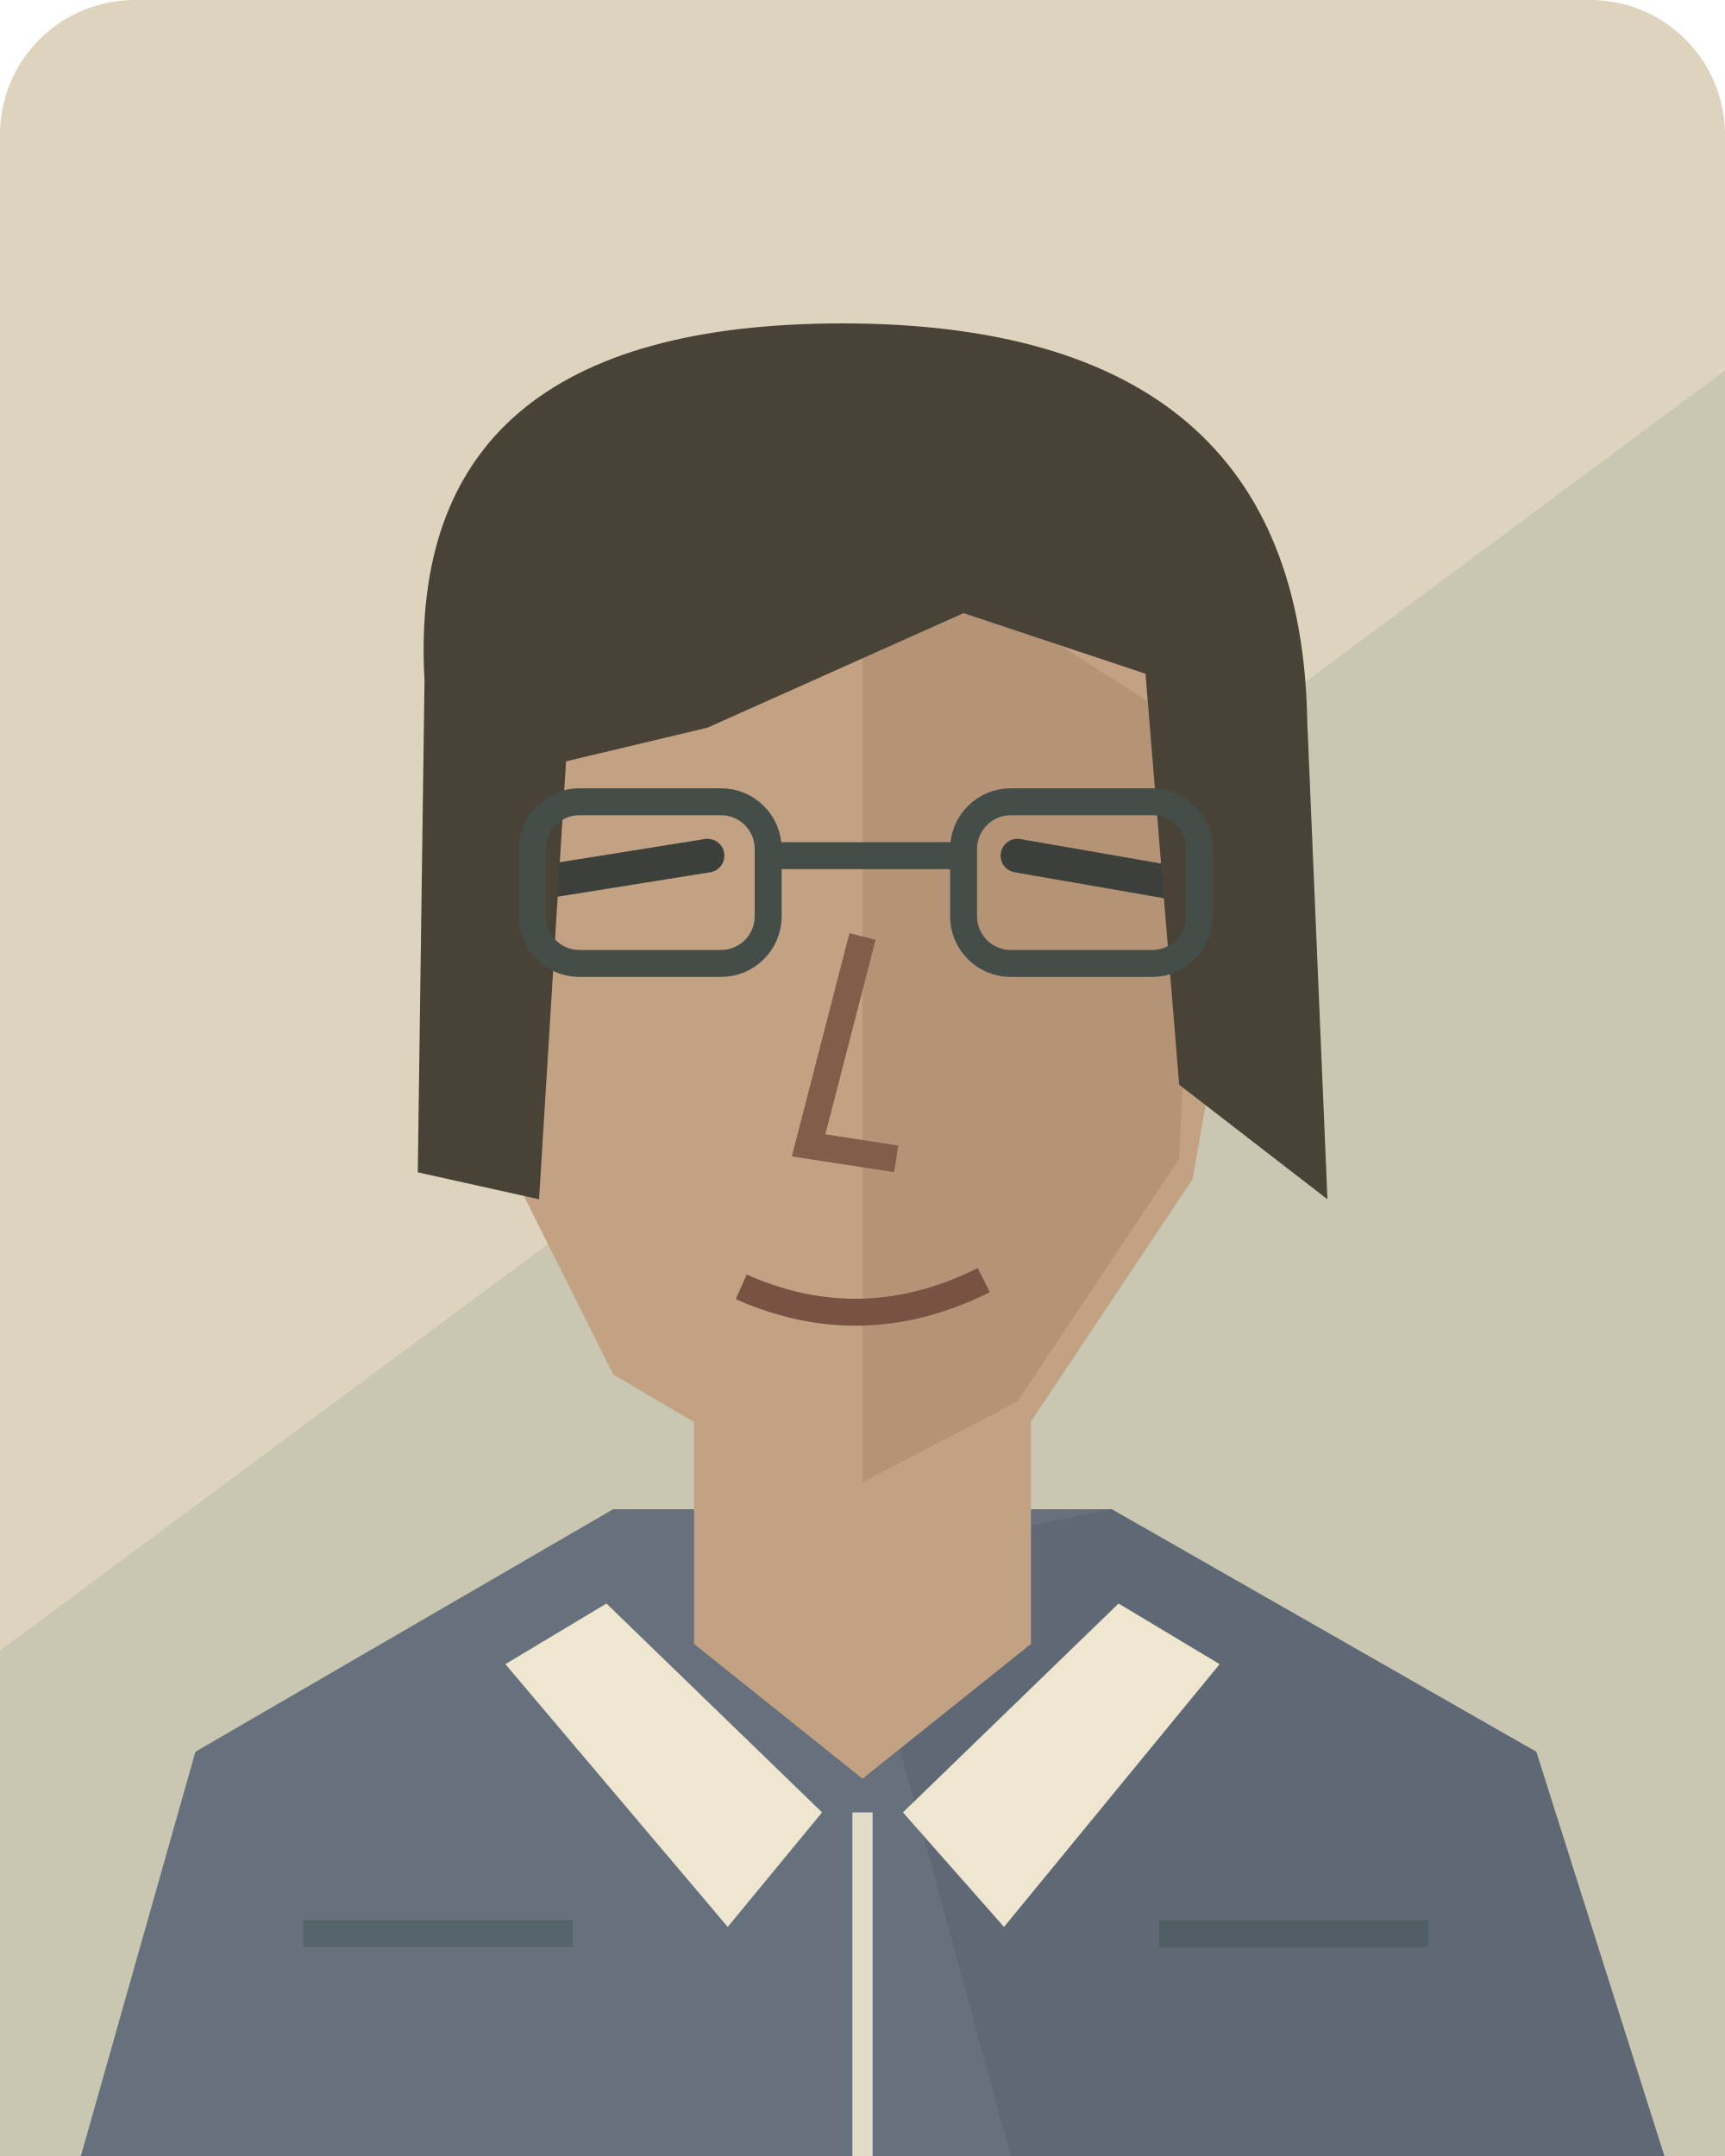
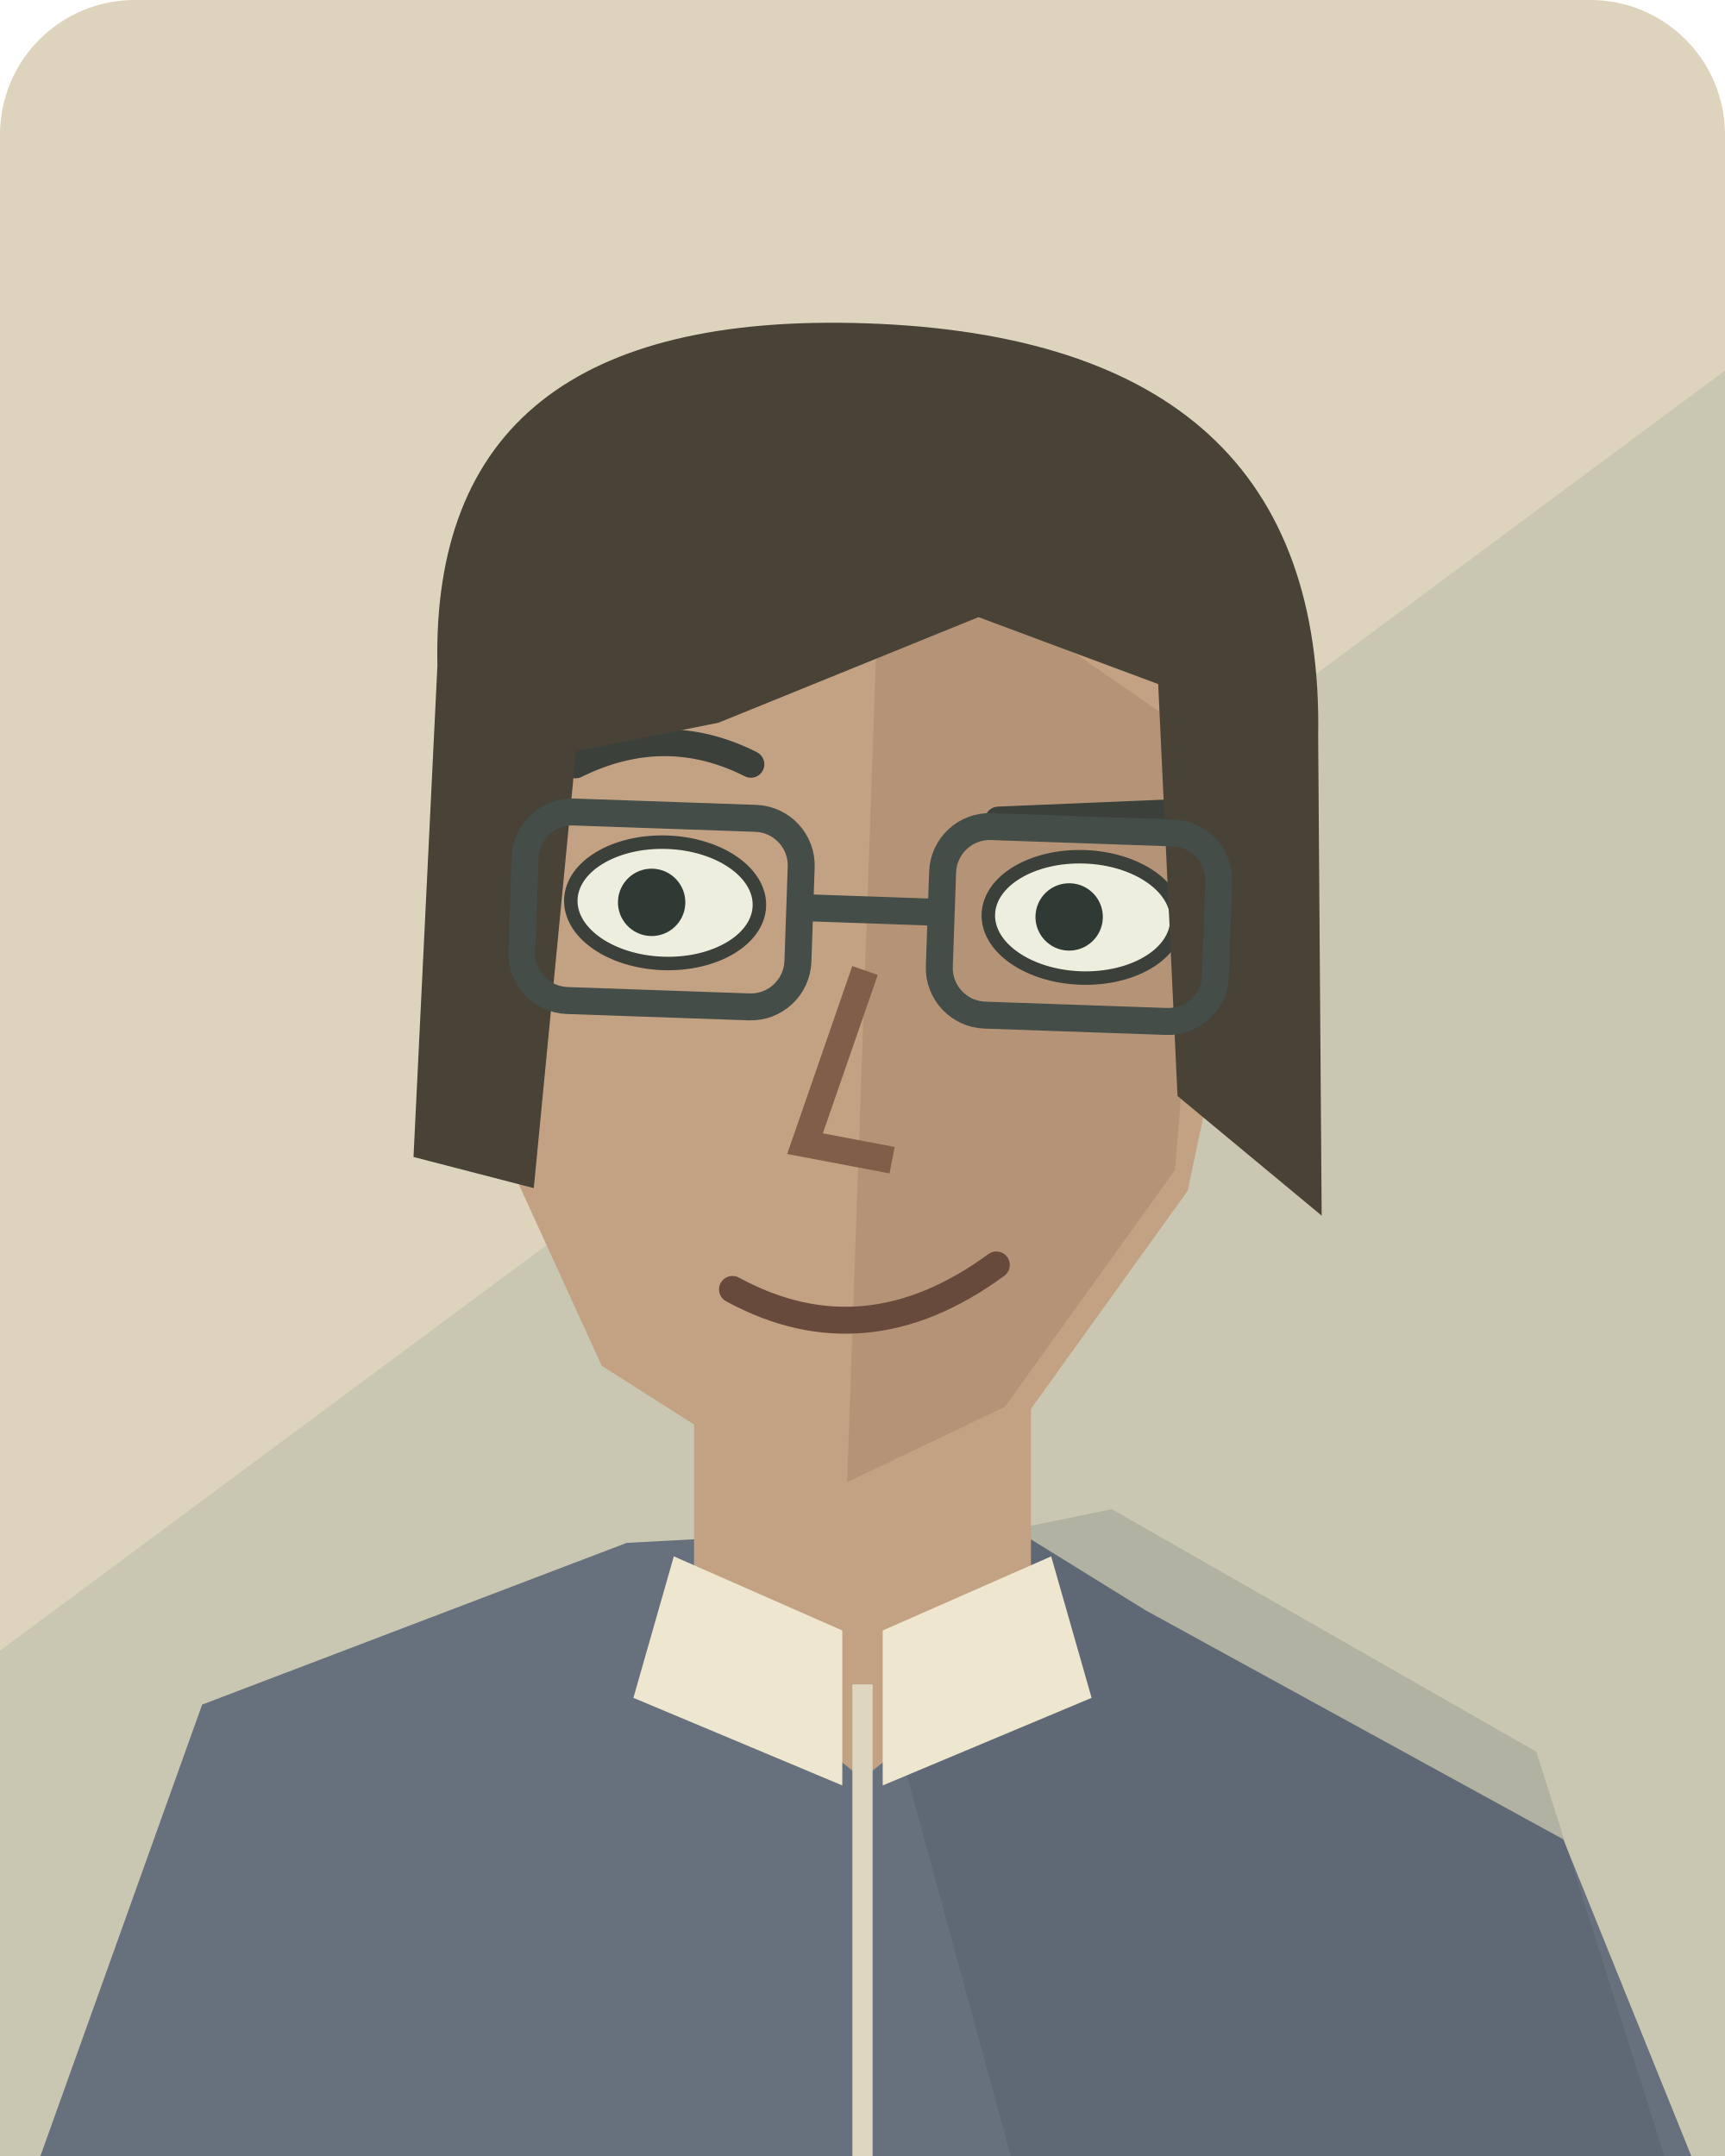
<svg xmlns="http://www.w3.org/2000/svg" width="256" height="320" viewBox="0 0 256 320">
  <rect width="256" height="320" rx="20" fill="#ded3bd" />
  <path d="M0 245L256 55V320H0Z" fill="#c9c7b1" />
-   <path d="M12 320L29 260L91 224H165L228 260L247 320Z" fill="#66717d" />
+   <path d="M6 320L30 253L93 229L149 226L170 239L232 273L251 320Z" fill="#66717d" />
  <path d="M126 232L150 320H247L228 260L165 224Z" fill="#343d4b" opacity=".16" />
  <path d="M103 182H153V244L128 264L103 244Z" fill="#c3a283" />
-   <path d="M69 108L86 68L128 53L171 72L188 112L177 175L153 211L125 224L91 204L74 170Z" fill="#c3a283" />
-   <path d="M128 77L178 109L175 172L151 208L128 220Z" fill="#714f3b" opacity=".18" />
-   <path d="M80 131L105 127M151 127L174 131" stroke="#3b403a" stroke-width="5" stroke-linecap="round" />
-   <path d="M128 139L120 170L133 172" fill="none" stroke="#805e49" stroke-width="4" />
-   <path d="M110 191Q128 199 146 190" fill="none" stroke="#785343" stroke-width="4" />
-   <path d="M90 238L122 269L108 286L75 247M166 238L134 269L149 286L181 247" fill="#eee6ce" />
-   <path d="M128 269V320" stroke="#e1dcc7" stroke-width="3" />
-   <path d="M45 287H85M172 287H212" stroke="#374b47" stroke-opacity=".35" stroke-width="4" />
-   <path d="M62 174L63 101Q60 48 125 48Q193 48 194 107L197 178L175 161L170 100L143 91L105 108L84 113L80 178Z" fill="#484237" />
-   <g fill="none" stroke="#444d47" stroke-width="4">
-     <rect x="79" y="119" width="35" height="24" rx="7" />
-     <rect x="143" y="119" width="35" height="24" rx="7" />
-     <path d="M114 127H143" />
+   <path d="M100 231L125 242V265L94 252ZM156 231L131 242V265L162 252Z" fill="#eee6ce" />
+   <path d="M128 250V320" stroke="#ded6bf" stroke-width="3" />
+   <g transform="translate(-2 0) rotate(2 128 212)">
+     <path d="M69 108L86 68L128 53L171 72L188 112L177 175L153 211L125 224L91 204L74 170Z" fill="#c3a283" />
+     <path d="M128 77L178 109L175 172L151 208L128 220Z" fill="#714f3b" opacity=".18" />
+     <path d="M84 115Q97 108 110 114M147 121L173 119" fill="none" stroke="#3b403a" stroke-width="4" stroke-linecap="round" />
+     <ellipse cx="98" cy="135" rx="14" ry="9" fill="#eeeede" stroke="#3b403a" stroke-width="2" />
+     <circle cx="96" cy="135" r="5" fill="#303a34" />
+     <ellipse cx="160" cy="135" rx="14" ry="9" fill="#eeeede" stroke="#3b403a" stroke-width="2" />
+     <circle cx="158" cy="135" r="5" fill="#303a34" />
+     <path d="M128 144L120 170L133 172" fill="none" stroke="#805e49" stroke-width="4" />
+     <path d="M110 192Q130 202 149 187" fill="none" stroke="#674a3c" stroke-width="4" stroke-linecap="round" />
+     <path d="M62 174L63 101Q60 48 125 48Q193 48 194 107L197 178L175 161L170 100L143 91L105 108L84 113L80 178Z" fill="#484237" />
+     <g fill="none" stroke="#444d47" stroke-width="4">
+       <rect x="77" y="122" width="41" height="28" rx="7" />
+       <rect x="139" y="122" width="41" height="28" rx="7" />
+       <path d="M118 135H139" />
+     </g>
  </g>
</svg>
